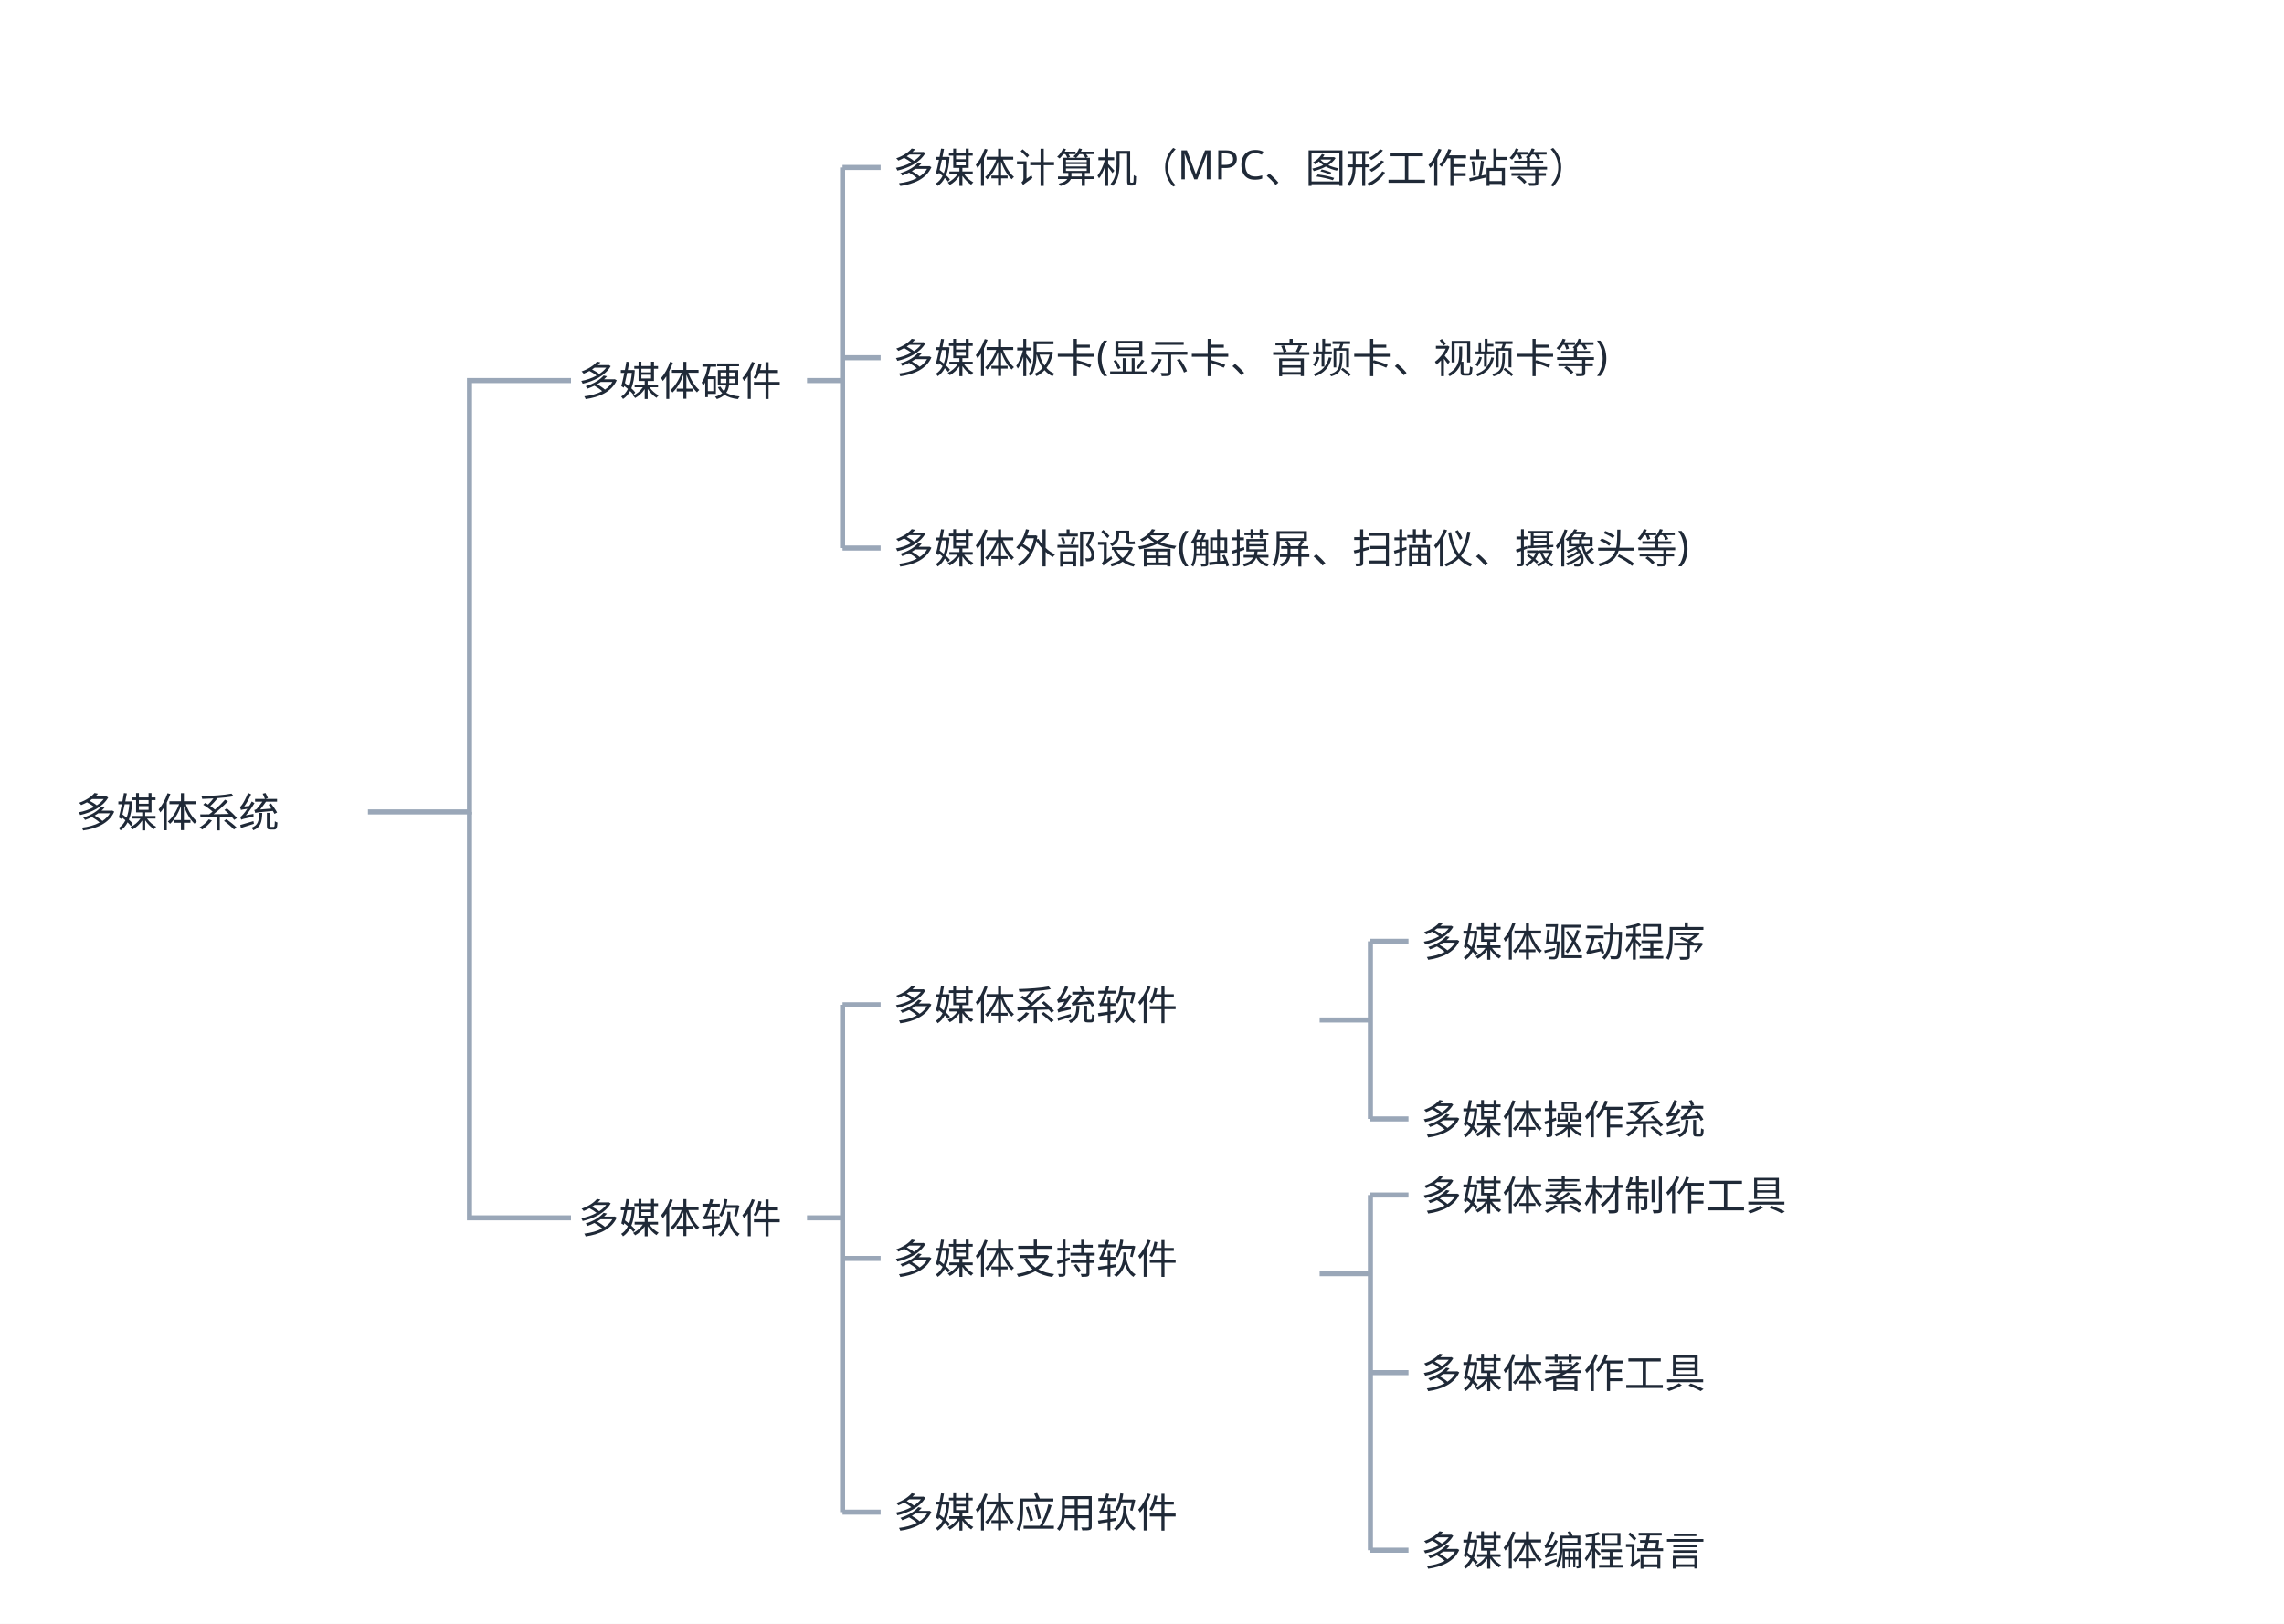
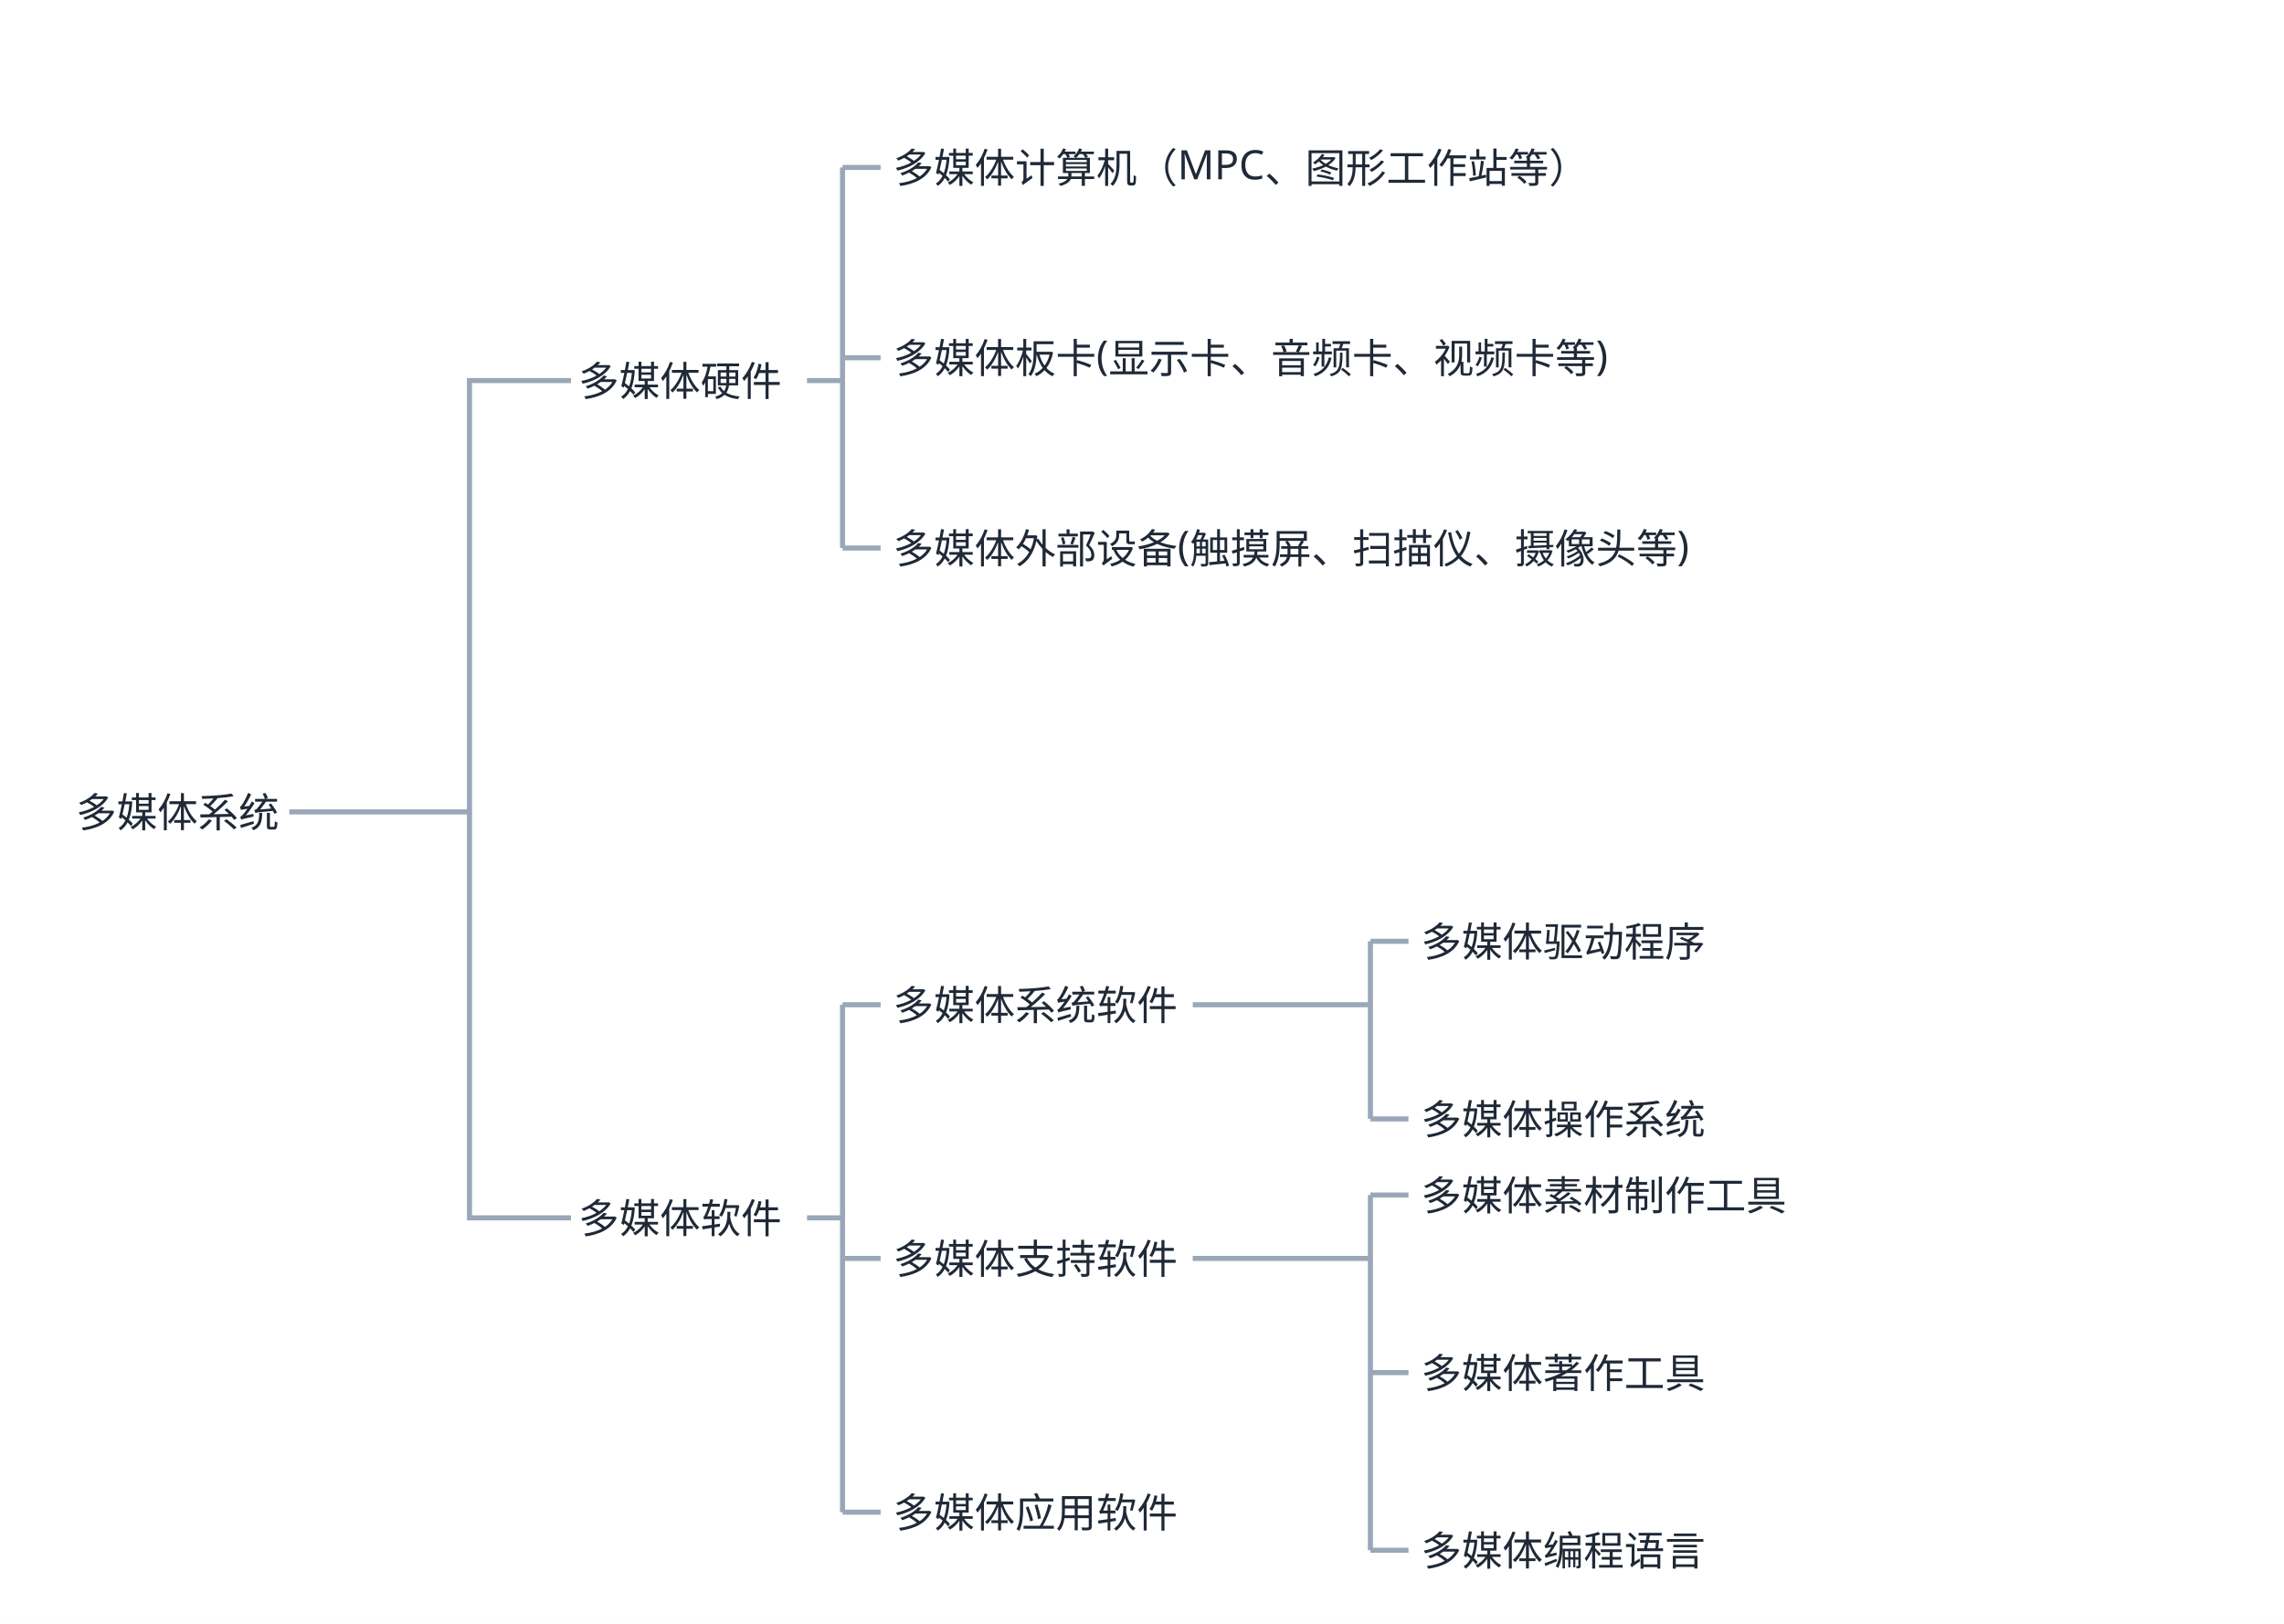
<svg xmlns="http://www.w3.org/2000/svg" width="900" height="640" viewBox="0 0 900 640" font-family="sans-serif">
  <rect width="900" height="640" fill="#ffffff" />
  <g stroke="#9aa7b8" stroke-width="2" fill="none">
-     <path d="M145 320 H185 V150 H225" />
+     <path d="M114 320 H185 V150 H225" />
    <path d="M185 320 V480 H225" />
    <line x1="318" y1="150" x2="332" y2="150" />
    <line x1="332" y1="66" x2="332" y2="216" />
    <line x1="332" y1="66" x2="347" y2="66" />
    <line x1="332" y1="141" x2="347" y2="141" />
    <line x1="332" y1="216" x2="347" y2="216" />
    <line x1="318" y1="480" x2="332" y2="480" />
    <line x1="332" y1="396" x2="332" y2="596" />
    <line x1="332" y1="396" x2="347" y2="396" />
    <line x1="332" y1="496" x2="347" y2="496" />
    <line x1="332" y1="596" x2="347" y2="596" />
-     <line x1="520" y1="402" x2="540" y2="402" />
+     <line x1="470" y1="396" x2="540" y2="396" />
    <line x1="540" y1="371" x2="540" y2="441" />
    <line x1="540" y1="371" x2="555" y2="371" />
    <line x1="540" y1="441" x2="555" y2="441" />
-     <line x1="520" y1="502" x2="540" y2="502" />
+     <line x1="470" y1="496" x2="540" y2="496" />
    <line x1="540" y1="471" x2="540" y2="611" />
    <line x1="540" y1="471" x2="555" y2="471" />
    <line x1="540" y1="541" x2="555" y2="541" />
    <line x1="540" y1="611" x2="555" y2="611" />
  </g>
  <g font-size="16" fill="#1f2937">
    <text x="30" y="326">多媒体系统</text>
    <text x="228" y="156">多媒体硬件</text>
    <text x="228" y="486">多媒体软件</text>
    <text x="352" y="72">多媒体计算机（MPC、图形工作站等）</text>
    <text x="352" y="147">多媒体板卡(显示卡、音频卡、视频卡等)</text>
    <text x="352" y="222">多媒体外部设备(触摸屏、扫描仪、摄像头等)</text>
    <text x="352" y="402">多媒体系统软件</text>
    <text x="352" y="502">多媒体支持软件</text>
    <text x="352" y="602">多媒体应用软件</text>
    <text x="560" y="377">多媒体驱动程序</text>
    <text x="560" y="447">多媒体操作系统</text>
    <text x="560" y="477">多媒体素材制作工具</text>
    <text x="560" y="547">多媒体著作工具</text>
    <text x="560" y="617">多媒体编程语言</text>
  </g>
</svg>
